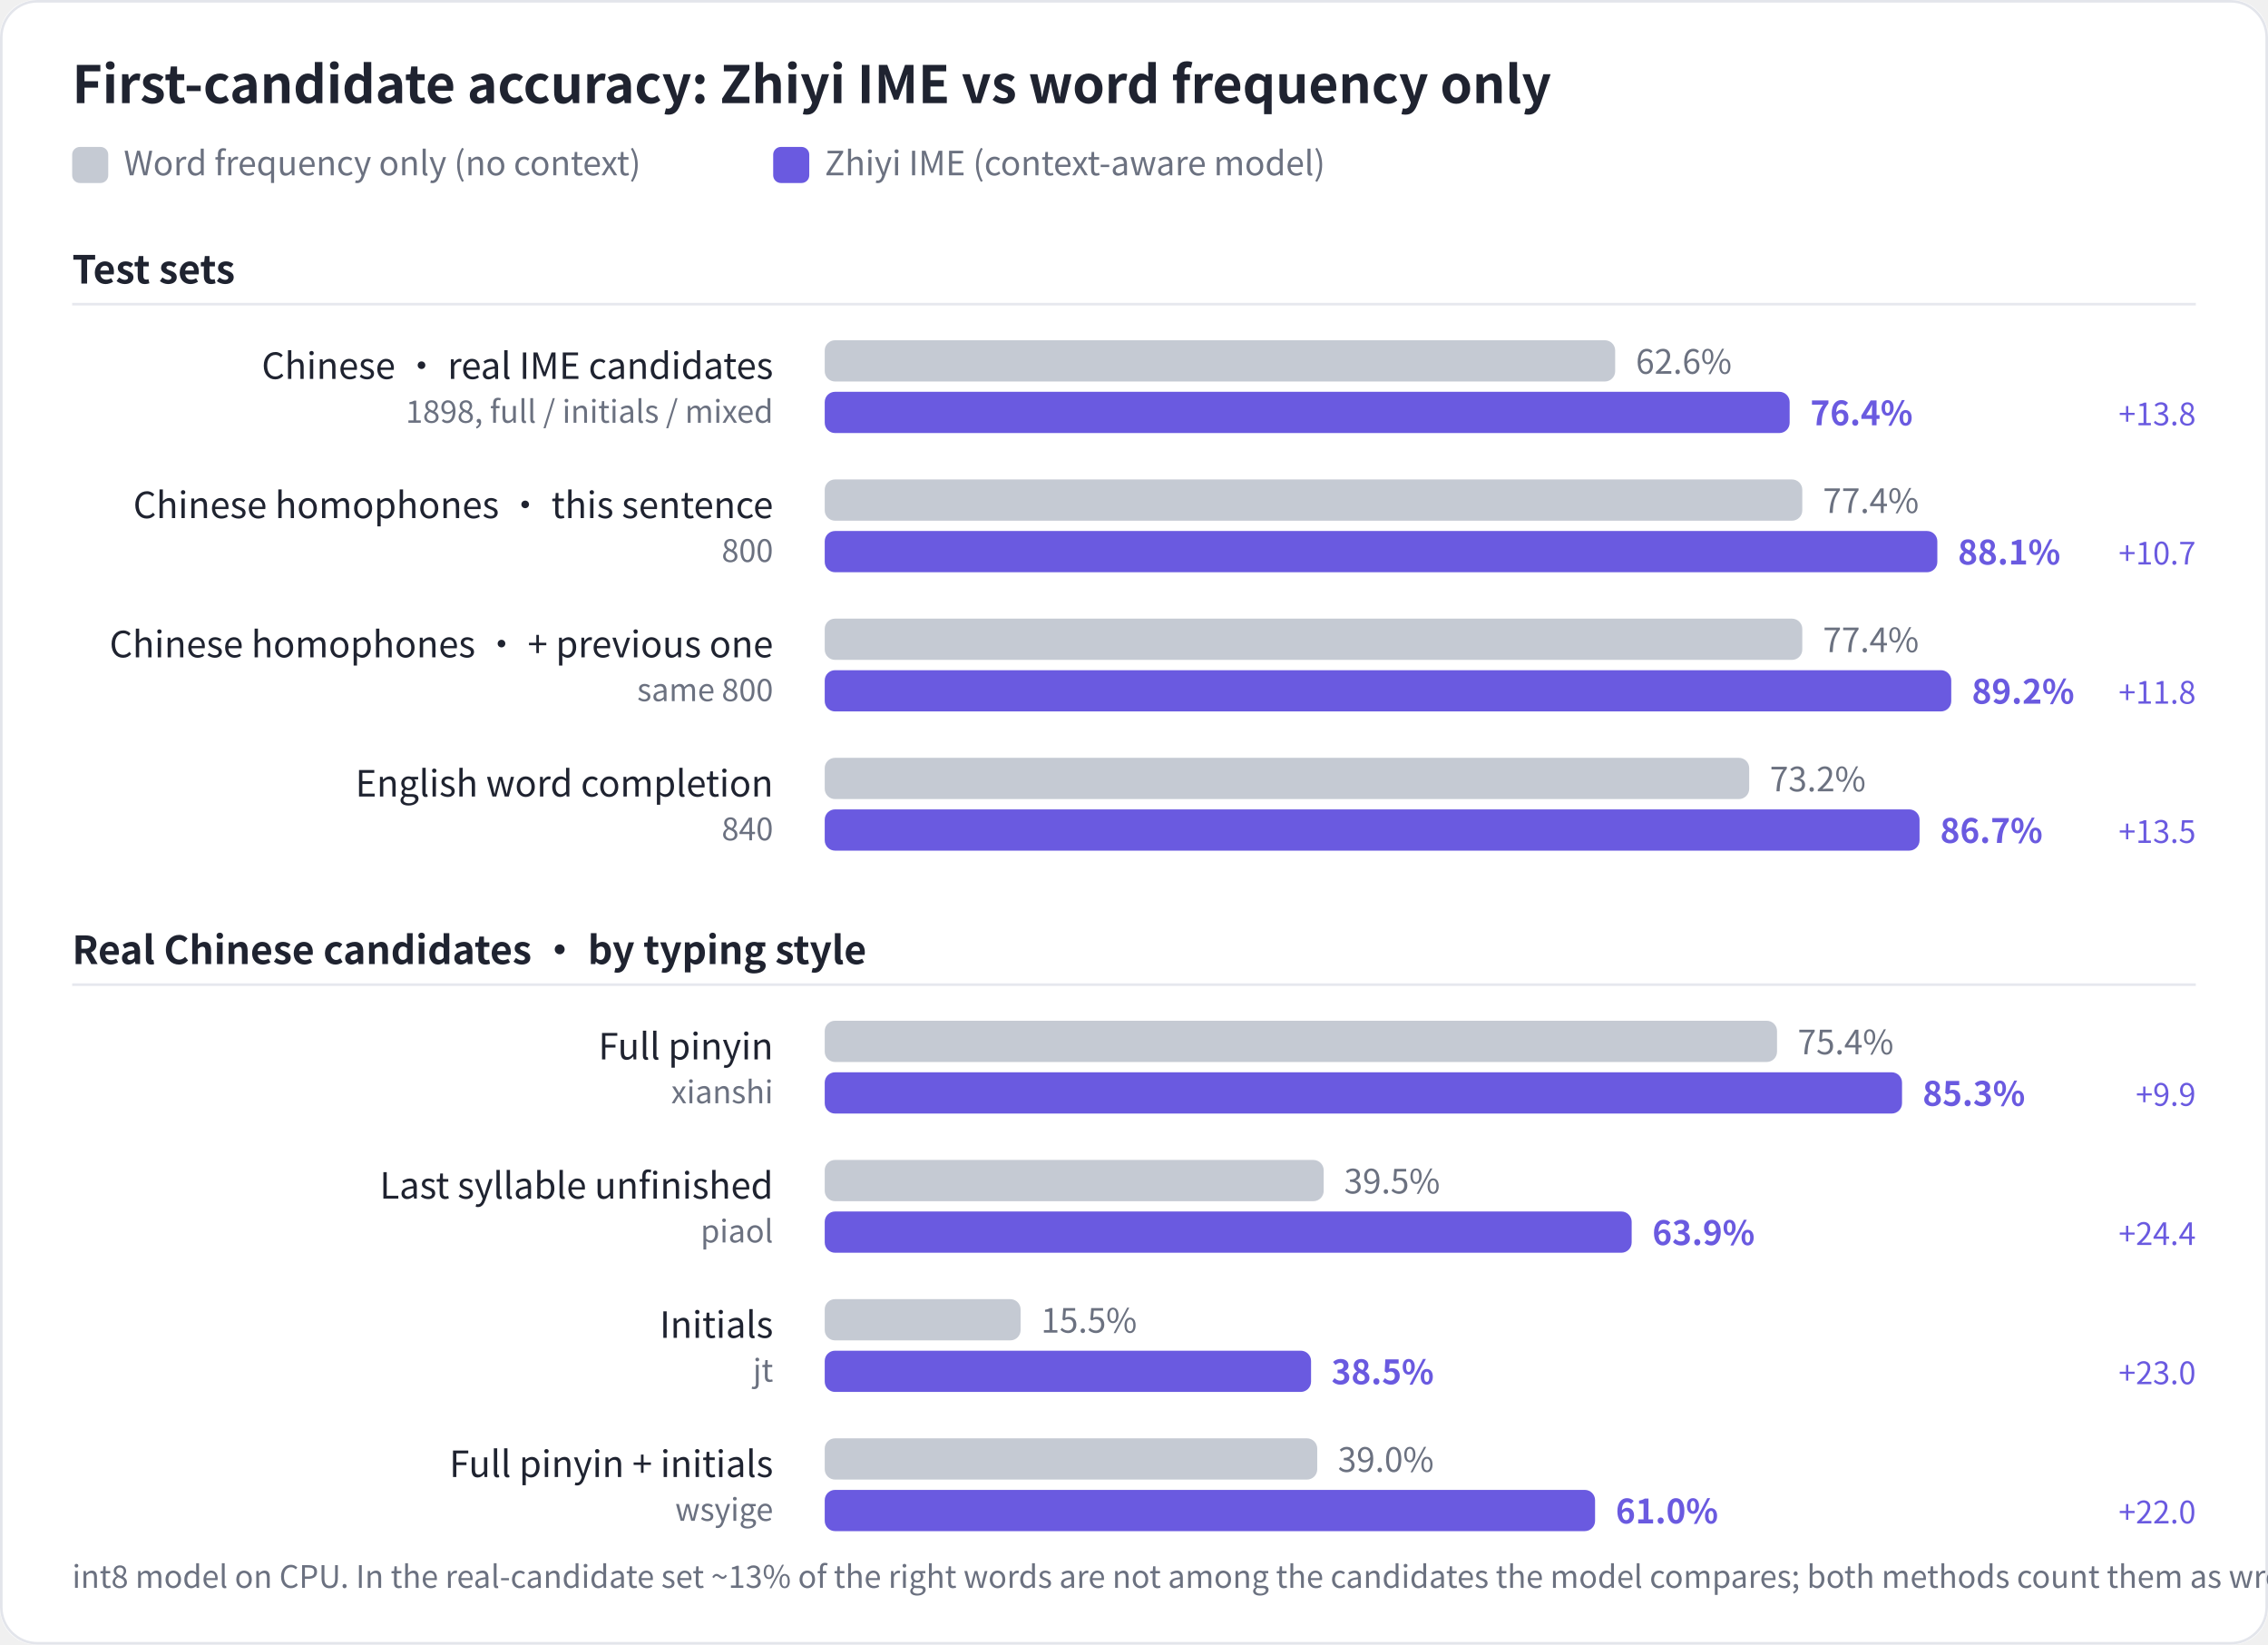
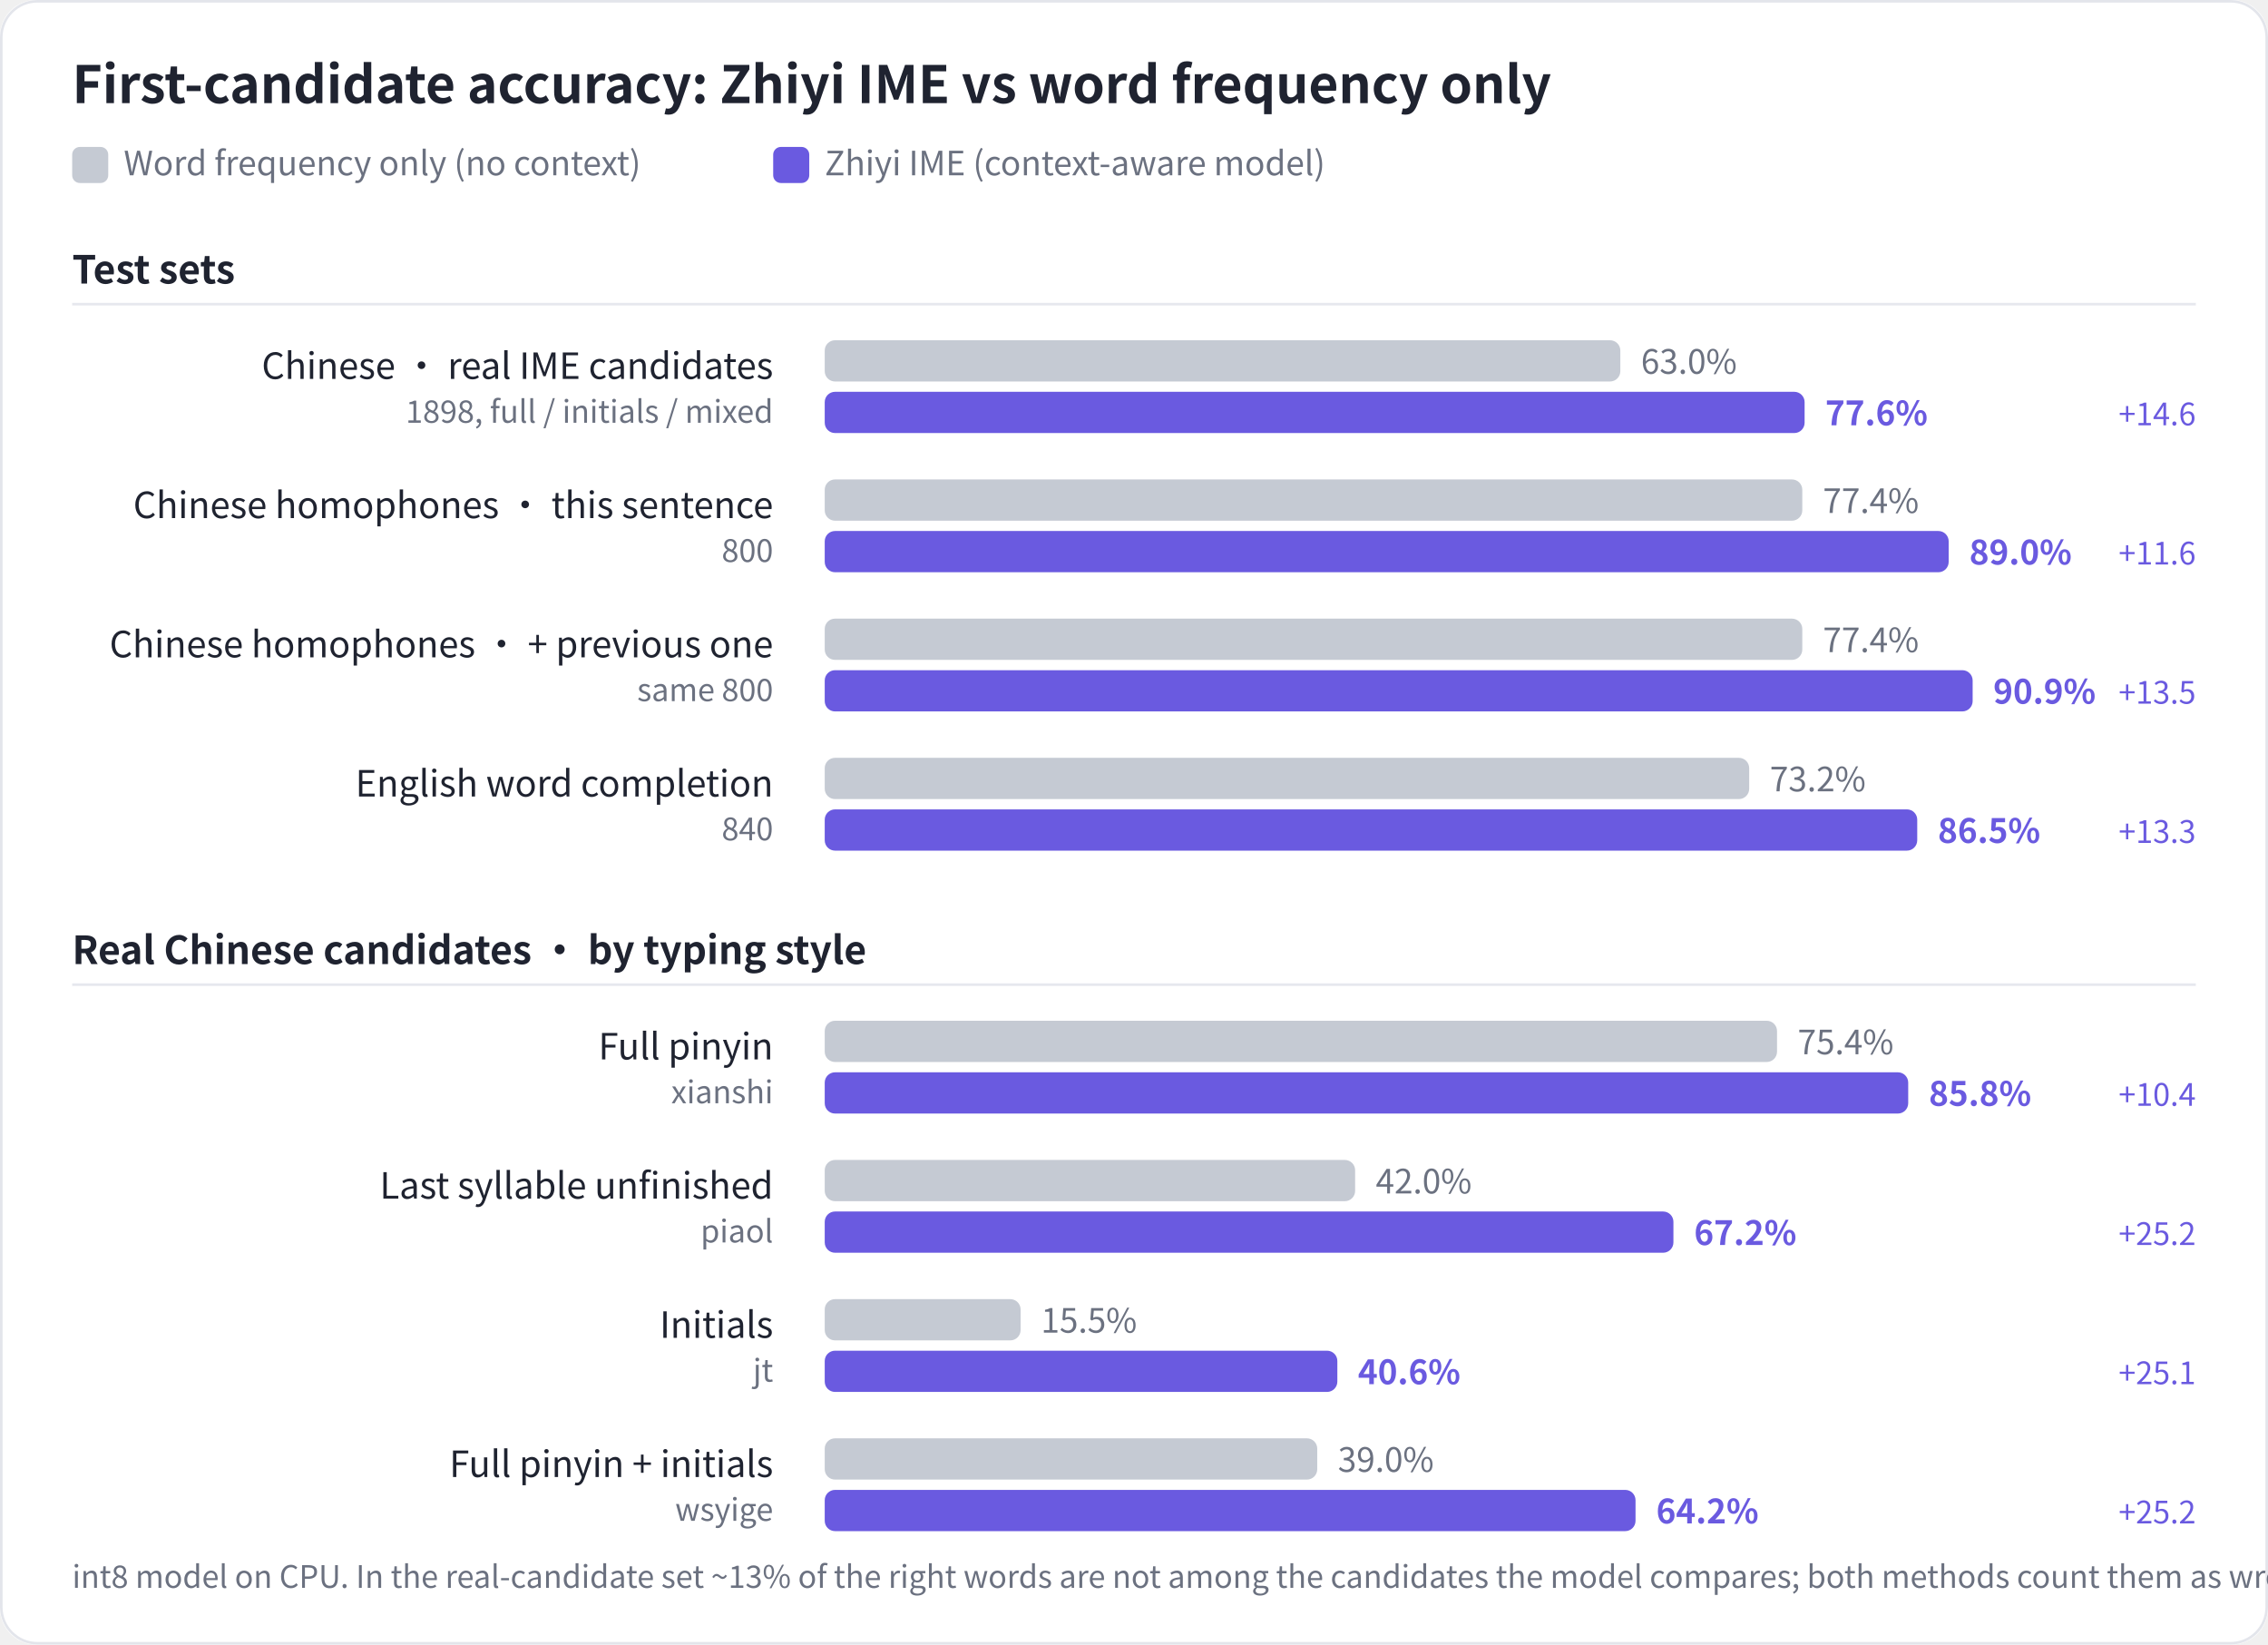
<svg xmlns="http://www.w3.org/2000/svg" width="880" height="638" viewBox="0 0 880 638" font-family="'Microsoft YaHei','PingFang SC','Noto Sans CJK SC','Segoe UI',sans-serif">
  <rect width="880" height="638" rx="14" fill="#FFFFFF" />
  <rect x="0.5" y="0.5" width="879" height="637" rx="14" fill="none" stroke="#E3E5EB" />
  <text x="28" y="40" font-size="20" font-weight="700" fill="#1F2330">First-candidate accuracy: Zhiyi IME vs word frequency only</text>
  <rect x="28" y="57" width="14" height="14" rx="3" fill="#C5CAD3" />
  <text x="48" y="68" font-size="13" fill="#6B7180">Word frequency only (no context)</text>
  <rect x="300" y="57" width="14" height="14" rx="3" fill="#6A5AE0" />
  <text x="320" y="68" font-size="13" fill="#6B7180">Zhiyi IME (context-aware model)</text>
  <text x="28" y="110" font-size="15" font-weight="700" fill="#1F2330">Test sets</text>
  <line x1="28" y1="118" x2="852" y2="118" stroke="#E6E8EE" />
  <text x="300" y="147.0" font-size="14" text-anchor="end" fill="#1F2330">Chinese · real IME candidates</text>
  <text x="300" y="164.0" font-size="12" text-anchor="end" fill="#6B7180">1898, full / initials / mixed</text>
-   <rect x="320" y="132" width="306.7" height="16" rx="4" fill="#C5CAD3" />
-   <text x="634.7" y="145" font-size="13" font-weight="400" fill="#6B7180">62.6%</text>
-   <rect x="320" y="152" width="374.4" height="16" rx="4" fill="#6A5AE0" />
-   <text x="702.4" y="165" font-size="13" font-weight="700" fill="#6A5AE0">76.4%</text>
-   <text x="852" y="165" font-size="12" text-anchor="end" fill="#6A5AE0">+13.8</text>
+   <rect x="320" y="132" width="308.7" height="16" rx="4" fill="#C5CAD3" />
+   <text x="636.7" y="145" font-size="13" font-weight="400" fill="#6B7180">63.0%</text>
+   <rect x="320" y="152" width="380.2" height="16" rx="4" fill="#6A5AE0" />
+   <text x="708.2" y="165" font-size="13" font-weight="700" fill="#6A5AE0">77.6%</text>
+   <text x="852" y="165" font-size="12" text-anchor="end" fill="#6A5AE0">+14.6</text>
  <text x="300" y="201.0" font-size="14" text-anchor="end" fill="#1F2330">Chinese homophones · this sentence</text>
  <text x="300" y="218.0" font-size="12" text-anchor="end" fill="#6B7180">800</text>
  <rect x="320" y="186" width="379.3" height="16" rx="4" fill="#C5CAD3" />
  <text x="707.3" y="199" font-size="13" font-weight="400" fill="#6B7180">77.4%</text>
-   <rect x="320" y="206" width="431.7" height="16" rx="4" fill="#6A5AE0" />
-   <text x="759.7" y="219" font-size="13" font-weight="700" fill="#6A5AE0">88.1%</text>
-   <text x="852" y="219" font-size="12" text-anchor="end" fill="#6A5AE0">+10.7</text>
+   <rect x="320" y="206" width="436.1" height="16" rx="4" fill="#6A5AE0" />
+   <text x="764.1" y="219" font-size="13" font-weight="700" fill="#6A5AE0">89.0%</text>
+   <text x="852" y="219" font-size="12" text-anchor="end" fill="#6A5AE0">+11.6</text>
  <text x="300" y="255.0" font-size="14" text-anchor="end" fill="#1F2330">Chinese homophones · + previous one</text>
  <text x="300" y="272.0" font-size="12" text-anchor="end" fill="#6B7180">same 800</text>
  <rect x="320" y="240" width="379.3" height="16" rx="4" fill="#C5CAD3" />
  <text x="707.3" y="253" font-size="13" font-weight="400" fill="#6B7180">77.4%</text>
-   <rect x="320" y="260" width="437.1" height="16" rx="4" fill="#6A5AE0" />
-   <text x="765.1" y="273" font-size="13" font-weight="700" fill="#6A5AE0">89.2%</text>
-   <text x="852" y="273" font-size="12" text-anchor="end" fill="#6A5AE0">+11.8</text>
+   <rect x="320" y="260" width="445.4" height="16" rx="4" fill="#6A5AE0" />
+   <text x="773.4" y="273" font-size="13" font-weight="700" fill="#6A5AE0">90.9%</text>
+   <text x="852" y="273" font-size="12" text-anchor="end" fill="#6A5AE0">+13.5</text>
  <text x="300" y="309.0" font-size="14" text-anchor="end" fill="#1F2330">English word completion</text>
  <text x="300" y="326.0" font-size="12" text-anchor="end" fill="#6B7180">840</text>
  <rect x="320" y="294" width="358.7" height="16" rx="4" fill="#C5CAD3" />
  <text x="686.7" y="307" font-size="13" font-weight="400" fill="#6B7180">73.2%</text>
-   <rect x="320" y="314" width="424.8" height="16" rx="4" fill="#6A5AE0" />
-   <text x="752.8" y="327" font-size="13" font-weight="700" fill="#6A5AE0">86.7%</text>
-   <text x="852" y="327" font-size="12" text-anchor="end" fill="#6A5AE0">+13.5</text>
+   <rect x="320" y="314" width="423.9" height="16" rx="4" fill="#6A5AE0" />
+   <text x="751.9" y="327" font-size="13" font-weight="700" fill="#6A5AE0">86.5%</text>
+   <text x="852" y="327" font-size="12" text-anchor="end" fill="#6A5AE0">+13.3</text>
  <text x="28" y="374" font-size="15" font-weight="700" fill="#1F2330">Real Chinese candidates · by typing style</text>
  <line x1="28" y1="382" x2="852" y2="382" stroke="#E6E8EE" />
  <text x="300" y="411.0" font-size="14" text-anchor="end" fill="#1F2330">Full pinyin</text>
  <text x="300" y="428.0" font-size="12" text-anchor="end" fill="#6B7180">xianshi</text>
  <rect x="320" y="396" width="369.5" height="16" rx="4" fill="#C5CAD3" />
  <text x="697.5" y="409" font-size="13" font-weight="400" fill="#6B7180">75.4%</text>
-   <rect x="320" y="416" width="418.0" height="16" rx="4" fill="#6A5AE0" />
-   <text x="746.0" y="429" font-size="13" font-weight="700" fill="#6A5AE0">85.3%</text>
-   <text x="852" y="429" font-size="12" text-anchor="end" fill="#6A5AE0">+9.9</text>
+   <rect x="320" y="416" width="420.4" height="16" rx="4" fill="#6A5AE0" />
+   <text x="748.4" y="429" font-size="13" font-weight="700" fill="#6A5AE0">85.8%</text>
+   <text x="852" y="429" font-size="12" text-anchor="end" fill="#6A5AE0">+10.4</text>
  <text x="300" y="465.0" font-size="14" text-anchor="end" fill="#1F2330">Last syllable unfinished</text>
  <text x="300" y="482.0" font-size="12" text-anchor="end" fill="#6B7180">piaol</text>
-   <rect x="320" y="450" width="193.6" height="16" rx="4" fill="#C5CAD3" />
-   <text x="521.5" y="463" font-size="13" font-weight="400" fill="#6B7180">39.5%</text>
-   <rect x="320" y="470" width="313.1" height="16" rx="4" fill="#6A5AE0" />
-   <text x="641.1" y="483" font-size="13" font-weight="700" fill="#6A5AE0">63.9%</text>
-   <text x="852" y="483" font-size="12" text-anchor="end" fill="#6A5AE0">+24.4</text>
+   <rect x="320" y="450" width="205.8" height="16" rx="4" fill="#C5CAD3" />
+   <text x="533.8" y="463" font-size="13" font-weight="400" fill="#6B7180">42.0%</text>
+   <rect x="320" y="470" width="329.3" height="16" rx="4" fill="#6A5AE0" />
+   <text x="657.3" y="483" font-size="13" font-weight="700" fill="#6A5AE0">67.2%</text>
+   <text x="852" y="483" font-size="12" text-anchor="end" fill="#6A5AE0">+25.2</text>
  <text x="300" y="519.0" font-size="14" text-anchor="end" fill="#1F2330">Initials</text>
  <text x="300" y="536.0" font-size="12" text-anchor="end" fill="#6B7180">jt</text>
  <rect x="320" y="504" width="76.0" height="16" rx="4" fill="#C5CAD3" />
  <text x="403.9" y="517" font-size="13" font-weight="400" fill="#6B7180">15.5%</text>
-   <rect x="320" y="524" width="188.7" height="16" rx="4" fill="#6A5AE0" />
-   <text x="516.6" y="537" font-size="13" font-weight="700" fill="#6A5AE0">38.5%</text>
-   <text x="852" y="537" font-size="12" text-anchor="end" fill="#6A5AE0">+23.0</text>
+   <rect x="320" y="524" width="198.9" height="16" rx="4" fill="#6A5AE0" />
+   <text x="526.9" y="537" font-size="13" font-weight="700" fill="#6A5AE0">40.6%</text>
+   <text x="852" y="537" font-size="12" text-anchor="end" fill="#6A5AE0">+25.1</text>
  <text x="300" y="573.0" font-size="14" text-anchor="end" fill="#1F2330">Full pinyin + initials</text>
  <text x="300" y="590.0" font-size="12" text-anchor="end" fill="#6B7180">wsyige</text>
  <rect x="320" y="558" width="191.1" height="16" rx="4" fill="#C5CAD3" />
  <text x="519.1" y="571" font-size="13" font-weight="400" fill="#6B7180">39.0%</text>
-   <rect x="320" y="578" width="298.9" height="16" rx="4" fill="#6A5AE0" />
-   <text x="626.9" y="591" font-size="13" font-weight="700" fill="#6A5AE0">61.0%</text>
-   <text x="852" y="591" font-size="12" text-anchor="end" fill="#6A5AE0">+22.0</text>
+   <rect x="320" y="578" width="314.6" height="16" rx="4" fill="#6A5AE0" />
+   <text x="642.6" y="591" font-size="13" font-weight="700" fill="#6A5AE0">64.2%</text>
+   <text x="852" y="591" font-size="12" text-anchor="end" fill="#6A5AE0">+25.2</text>
  <text x="28" y="616" font-size="12" fill="#6B7180">int8 model on CPU. In the real-candidate set ~13% of the right words are not among the candidates the model compares; both methods count them as wrong.</text>
</svg>
